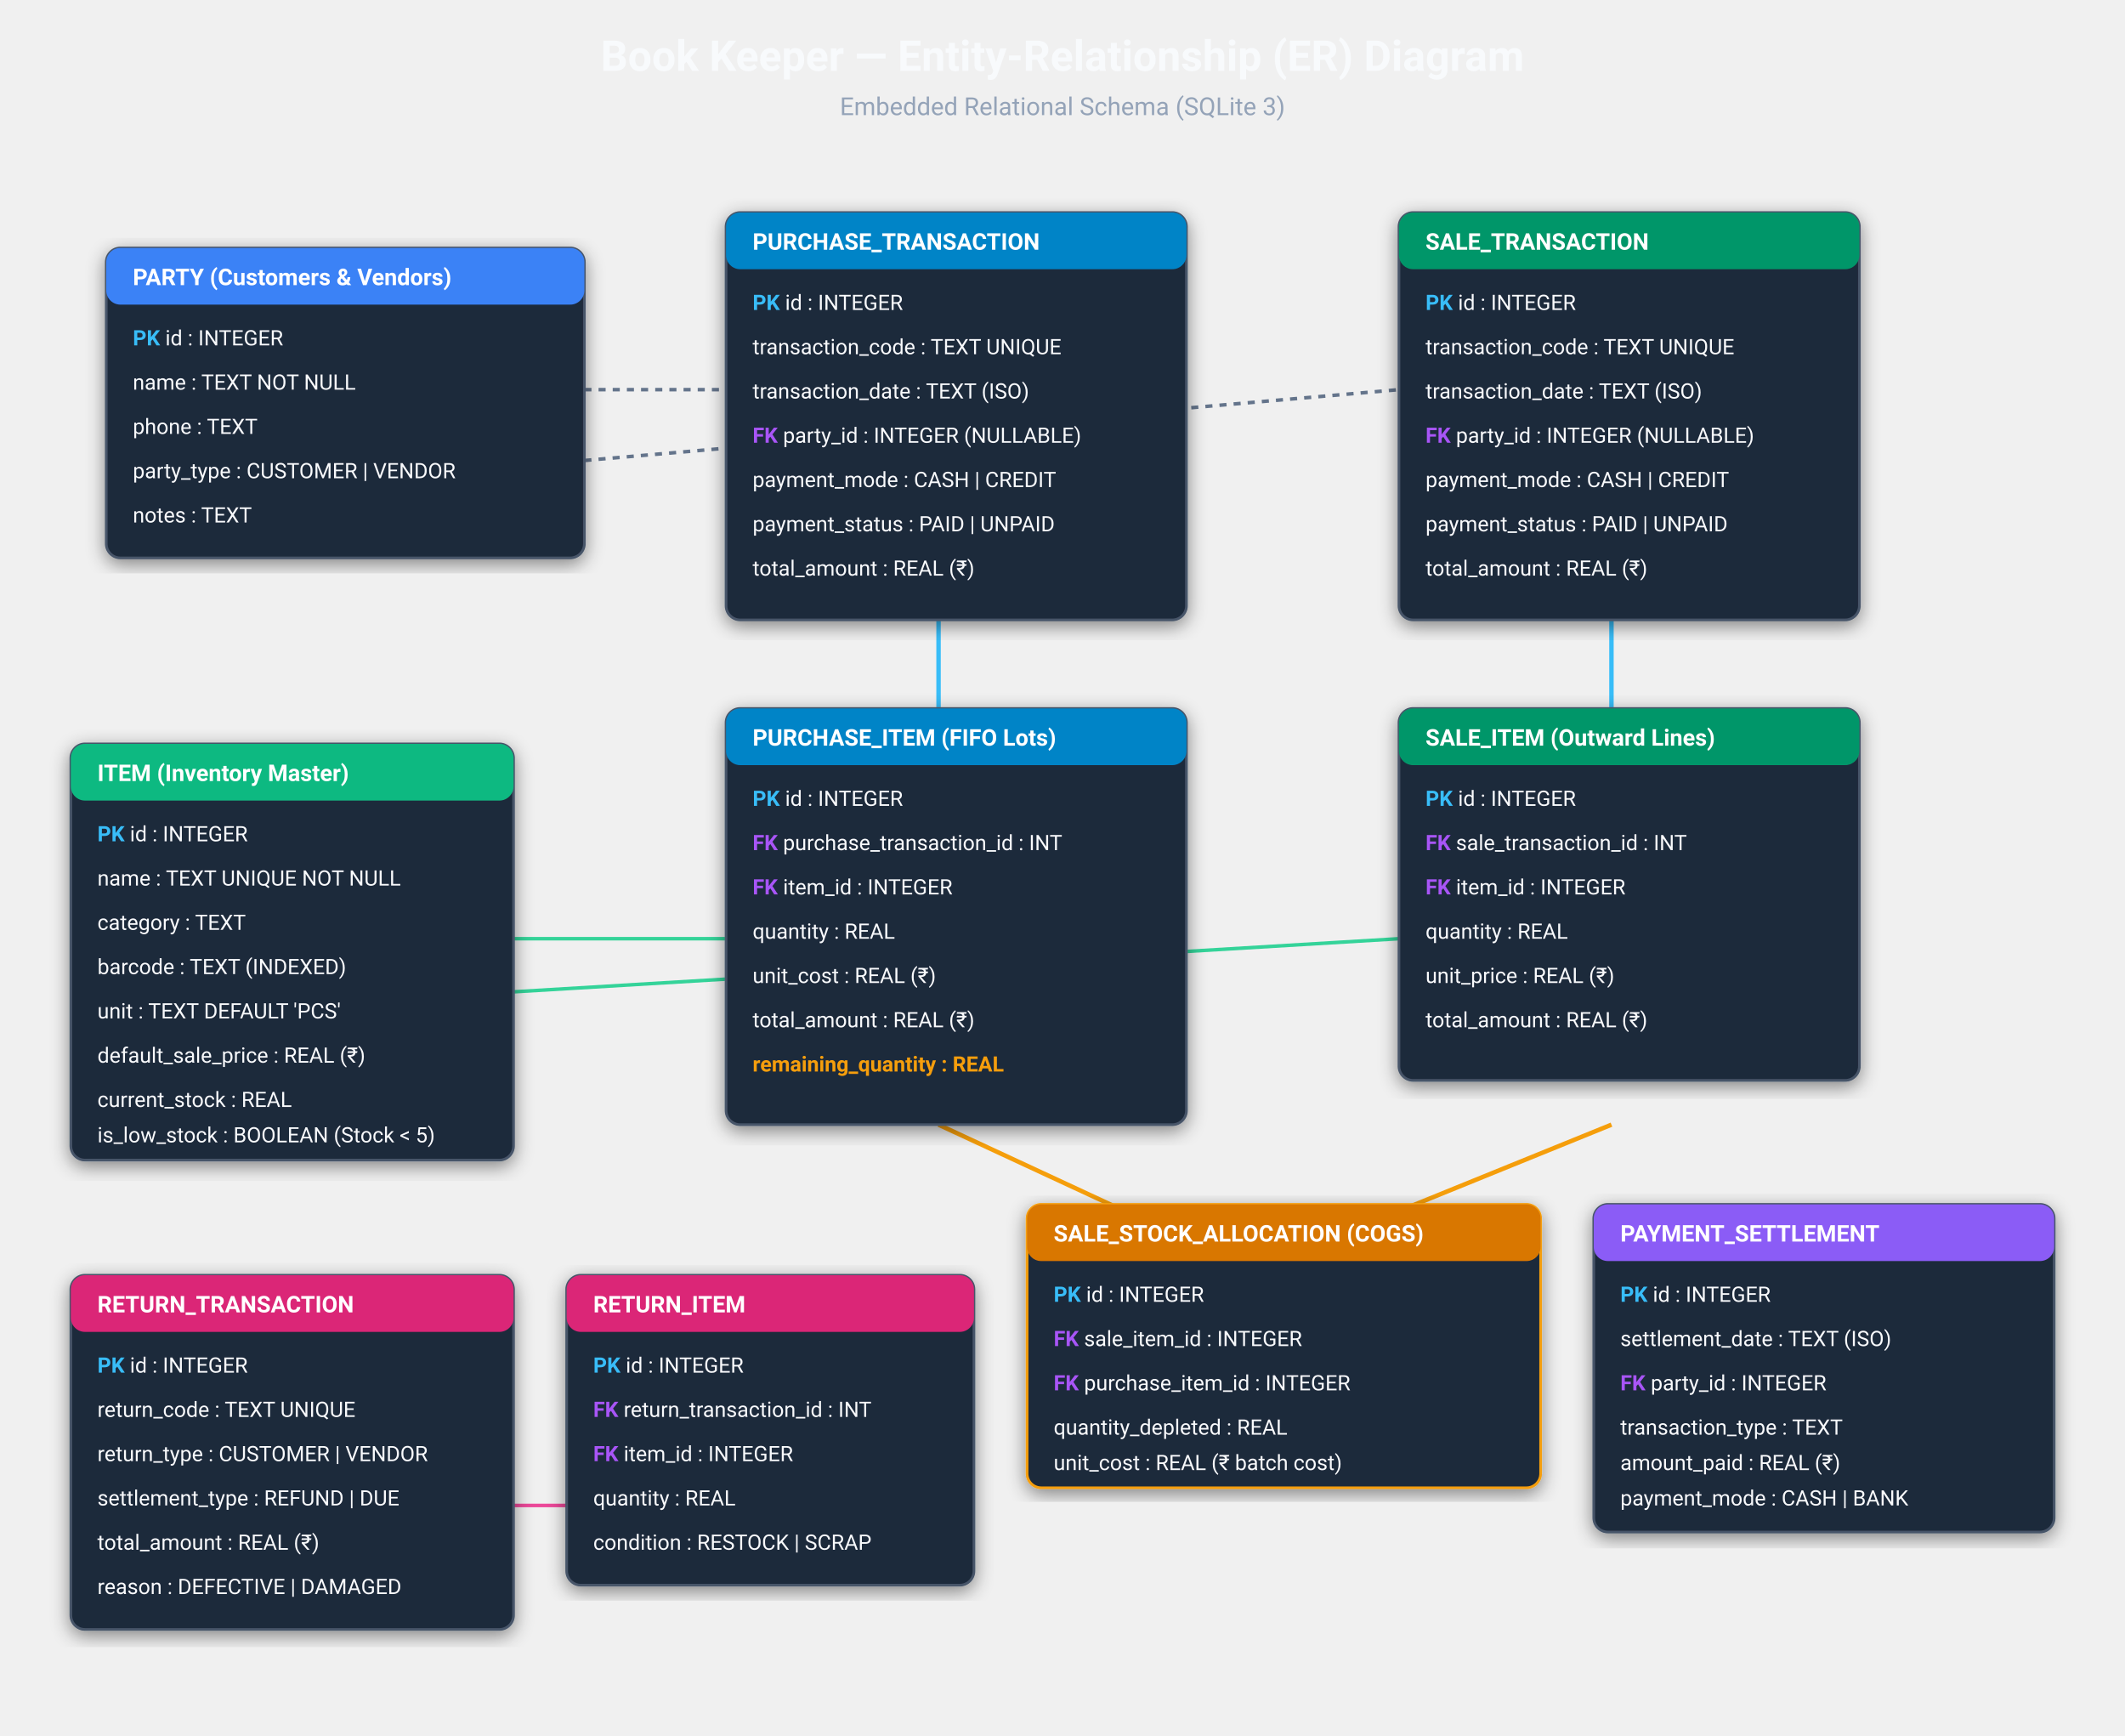
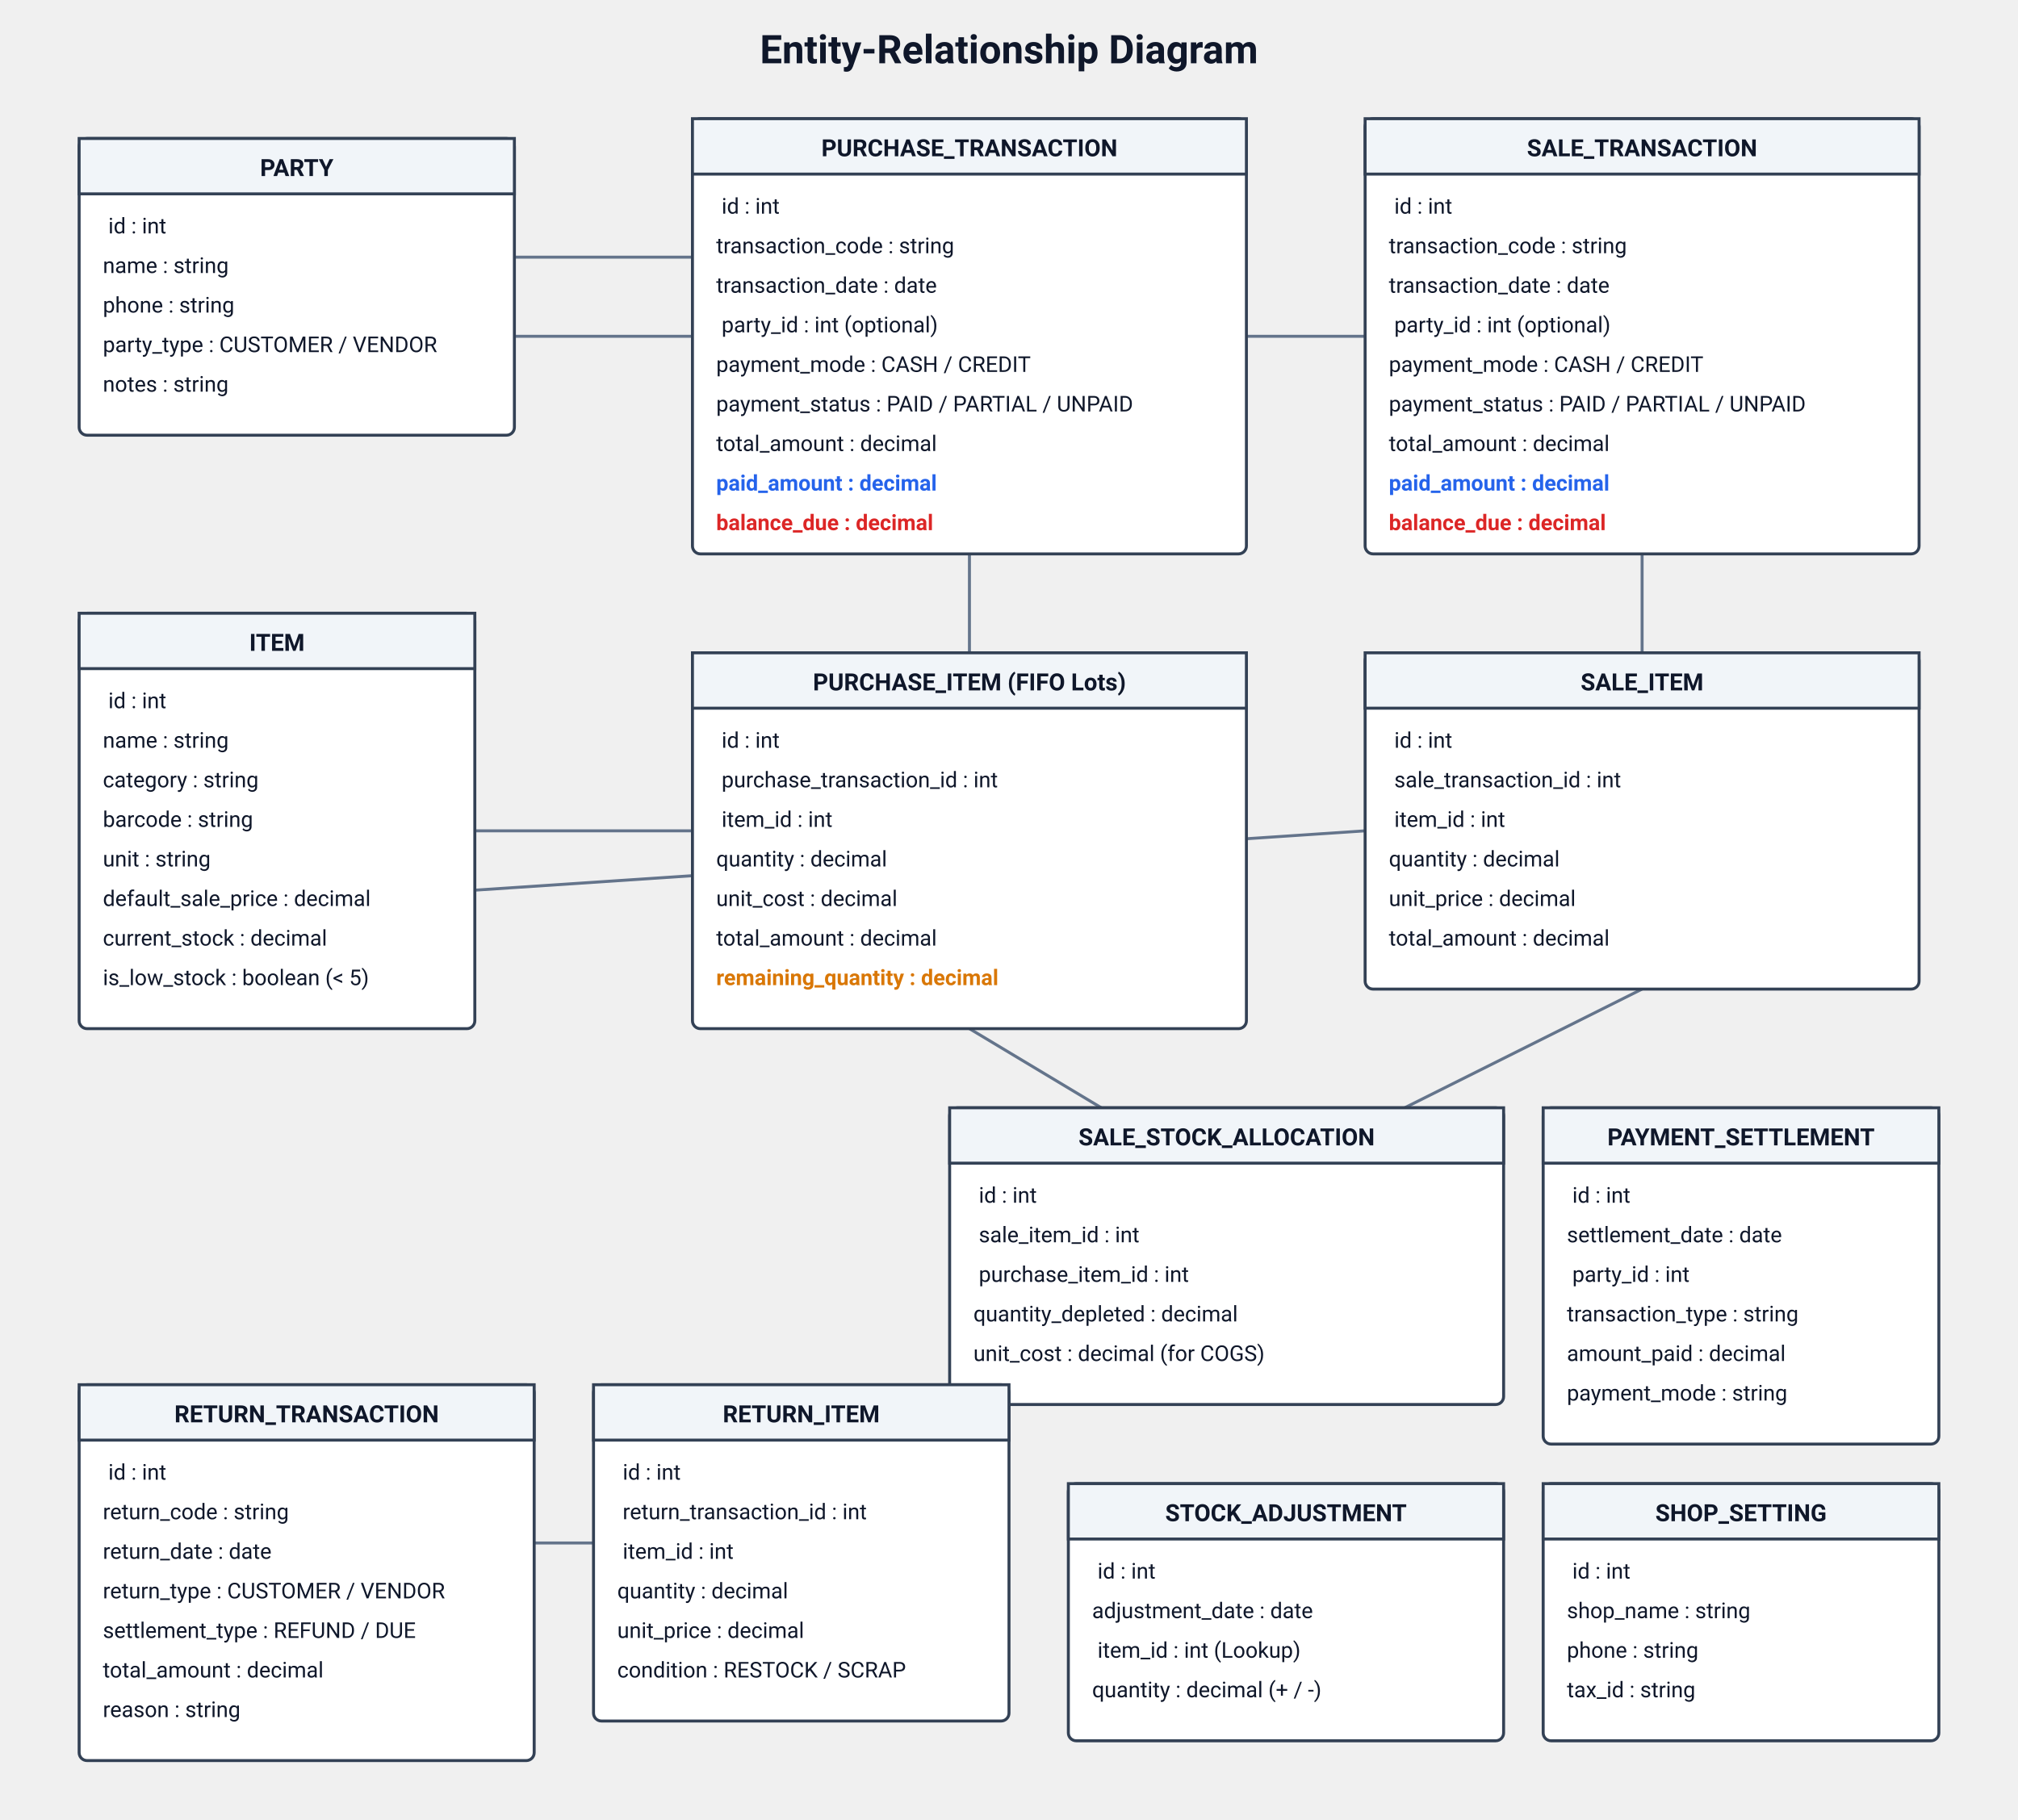
- <svg xmlns="http://www.w3.org/2000/svg" viewBox="0 0 1200 980" width="100%" height="100%" style="background:#0f172a; font-family:-apple-system,BlinkMacSystemFont,'Segoe UI',Roboto,Helvetica,Arial,sans-serif;">
+ <svg xmlns="http://www.w3.org/2000/svg" viewBox="0 0 1020 920" width="100%" height="100%" style="background:#ffffff; font-family:'Segoe UI',Roboto,Helvetica,Arial,sans-serif;">
  <defs>
-     <filter id="boxShadow" x="-5%" y="-5%" width="110%" height="110%">
-       <feDropShadow dx="0" dy="3" stdDeviation="5" flood-color="#000" flood-opacity="0.45" />
-     </filter>
+     <marker id="circleEnd" viewBox="0 0 10 10" refX="5" refY="5" markerWidth="6" markerHeight="6">
+       <circle cx="5" cy="5" r="3" fill="#ffffff" stroke="#475569" stroke-width="1.5" />
+     </marker>
  </defs>
-   <text x="600" y="40" text-anchor="middle" fill="#f8fafc" font-size="24" font-weight="700">Book Keeper — Entity-Relationship (ER) Diagram</text>
-   <text x="600" y="65" text-anchor="middle" fill="#94a3b8" font-size="14">Embedded Relational Schema (SQLite 3)</text>
-   <path d="M 330 220 L 410 220" stroke="#64748b" stroke-width="2" stroke-dasharray="4,4" />
-   <path d="M 330 260 L 790 220" stroke="#64748b" stroke-width="2" stroke-dasharray="4,4" />
-   <path d="M 530 350 L 530 400" stroke="#38bdf8" stroke-width="2.5" />
-   <path d="M 910 350 L 910 400" stroke="#38bdf8" stroke-width="2.5" />
-   <path d="M 290 530 L 410 530" stroke="#34d399" stroke-width="2" />
-   <path d="M 290 560 L 790 530" stroke="#34d399" stroke-width="2" />
-   <path d="M 530 635 L 670 700" stroke="#f59e0b" stroke-width="2.5" />
-   <path d="M 910 635 L 750 700" stroke="#f59e0b" stroke-width="2.5" />
-   <path d="M 290 850 L 410 850" stroke="#ec4899" stroke-width="2" />
-   <g transform="translate(60, 140)" filter="url(#boxShadow)">
-     <rect width="270" height="175" rx="8" fill="#1e293b" stroke="#475569" stroke-width="1.5" />
-     <rect width="270" height="32" rx="8" fill="#3b82f6" />
-     <text x="15" y="21" fill="#fff" font-size="13" font-weight="700">PARTY (Customers &amp; Vendors)</text>
-     <text x="15" y="55" fill="#f8fafc" font-size="12">
-       <tspan fill="#38bdf8" font-weight="600">PK</tspan>  id : INTEGER</text>
-     <text x="15" y="80" fill="#f8fafc" font-size="12">     name : TEXT NOT NULL</text>
-     <text x="15" y="105" fill="#f8fafc" font-size="12">     phone : TEXT</text>
-     <text x="15" y="130" fill="#f8fafc" font-size="12">     party_type : CUSTOMER | VENDOR</text>
-     <text x="15" y="155" fill="#f8fafc" font-size="12">     notes : TEXT</text>
+   <text x="510" y="32" text-anchor="middle" fill="#0f172a" font-size="20" font-weight="700">Entity-Relationship Diagram</text>
+   <line x1="260" y1="130" x2="350" y2="130" stroke="#64748b" stroke-width="1.5" />
+   <line x1="260" y1="170" x2="690" y2="170" stroke="#64748b" stroke-width="1.5" />
+   <line x1="490" y1="280" x2="490" y2="330" stroke="#64748b" stroke-width="1.5" />
+   <line x1="830" y1="280" x2="830" y2="330" stroke="#64748b" stroke-width="1.5" />
+   <line x1="240" y1="420" x2="350" y2="420" stroke="#64748b" stroke-width="1.5" />
+   <line x1="240" y1="450" x2="690" y2="420" stroke="#64748b" stroke-width="1.5" />
+   <line x1="490" y1="520" x2="590" y2="580" stroke="#64748b" stroke-width="1.5" />
+   <line x1="830" y1="500" x2="670" y2="580" stroke="#64748b" stroke-width="1.5" />
+   <line x1="270" y1="780" x2="340" y2="780" stroke="#64748b" stroke-width="1.5" />
+   <g transform="translate(40, 70)">
+     <rect width="220" height="150" rx="4" fill="#ffffff" stroke="#334155" stroke-width="1.5" />
+     <rect width="220" height="28" fill="#f1f5f9" stroke="#334155" stroke-width="1.5" />
+     <text x="110" y="19" text-anchor="middle" fill="#0f172a" font-size="12" font-weight="700">PARTY</text>
+     <text x="12" y="48" fill="#0f172a" font-size="11">
+       <b>PK</b> id : int</text>
+     <text x="12" y="68" fill="#0f172a" font-size="11">name : string</text>
+     <text x="12" y="88" fill="#0f172a" font-size="11">phone : string</text>
+     <text x="12" y="108" fill="#0f172a" font-size="11">party_type : CUSTOMER / VENDOR</text>
+     <text x="12" y="128" fill="#0f172a" font-size="11">notes : string</text>
  </g>
-   <g transform="translate(410, 120)" filter="url(#boxShadow)">
-     <rect width="260" height="230" rx="8" fill="#1e293b" stroke="#475569" stroke-width="1.5" />
-     <rect width="260" height="32" rx="8" fill="#0284c7" />
-     <text x="15" y="21" fill="#fff" font-size="13" font-weight="700">PURCHASE_TRANSACTION</text>
-     <text x="15" y="55" fill="#f8fafc" font-size="12">
-       <tspan fill="#38bdf8" font-weight="600">PK</tspan>  id : INTEGER</text>
-     <text x="15" y="80" fill="#f8fafc" font-size="12">     transaction_code : TEXT UNIQUE</text>
-     <text x="15" y="105" fill="#f8fafc" font-size="12">     transaction_date : TEXT (ISO)</text>
-     <text x="15" y="130" fill="#f8fafc" font-size="12">
-       <tspan fill="#a855f7" font-weight="600">FK</tspan>  party_id : INTEGER (NULLABLE)</text>
-     <text x="15" y="155" fill="#f8fafc" font-size="12">     payment_mode : CASH | CREDIT</text>
-     <text x="15" y="180" fill="#f8fafc" font-size="12">     payment_status : PAID | UNPAID</text>
-     <text x="15" y="205" fill="#f8fafc" font-size="12">     total_amount : REAL (₹)</text>
+   <g transform="translate(350, 60)">
+     <rect width="280" height="220" rx="4" fill="#ffffff" stroke="#334155" stroke-width="1.5" />
+     <rect width="280" height="28" fill="#f1f5f9" stroke="#334155" stroke-width="1.5" />
+     <text x="140" y="19" text-anchor="middle" fill="#0f172a" font-size="12" font-weight="700">PURCHASE_TRANSACTION</text>
+     <text x="12" y="48" fill="#0f172a" font-size="11">
+       <b>PK</b> id : int</text>
+     <text x="12" y="68" fill="#0f172a" font-size="11">transaction_code : string</text>
+     <text x="12" y="88" fill="#0f172a" font-size="11">transaction_date : date</text>
+     <text x="12" y="108" fill="#0f172a" font-size="11">
+       <b>FK</b> party_id : int (optional)</text>
+     <text x="12" y="128" fill="#0f172a" font-size="11">payment_mode : CASH / CREDIT</text>
+     <text x="12" y="148" fill="#0f172a" font-size="11">payment_status : PAID / PARTIAL / UNPAID</text>
+     <text x="12" y="168" fill="#0f172a" font-size="11">total_amount : decimal</text>
+     <text x="12" y="188" fill="#2563eb" font-size="11" font-weight="600">paid_amount : decimal</text>
+     <text x="12" y="208" fill="#dc2626" font-size="11" font-weight="600">balance_due : decimal</text>
  </g>
-   <g transform="translate(790, 120)" filter="url(#boxShadow)">
-     <rect width="260" height="230" rx="8" fill="#1e293b" stroke="#475569" stroke-width="1.5" />
-     <rect width="260" height="32" rx="8" fill="#059669" />
-     <text x="15" y="21" fill="#fff" font-size="13" font-weight="700">SALE_TRANSACTION</text>
-     <text x="15" y="55" fill="#f8fafc" font-size="12">
-       <tspan fill="#38bdf8" font-weight="600">PK</tspan>  id : INTEGER</text>
-     <text x="15" y="80" fill="#f8fafc" font-size="12">     transaction_code : TEXT UNIQUE</text>
-     <text x="15" y="105" fill="#f8fafc" font-size="12">     transaction_date : TEXT (ISO)</text>
-     <text x="15" y="130" fill="#f8fafc" font-size="12">
-       <tspan fill="#a855f7" font-weight="600">FK</tspan>  party_id : INTEGER (NULLABLE)</text>
-     <text x="15" y="155" fill="#f8fafc" font-size="12">     payment_mode : CASH | CREDIT</text>
-     <text x="15" y="180" fill="#f8fafc" font-size="12">     payment_status : PAID | UNPAID</text>
-     <text x="15" y="205" fill="#f8fafc" font-size="12">     total_amount : REAL (₹)</text>
+   <g transform="translate(690, 60)">
+     <rect width="280" height="220" rx="4" fill="#ffffff" stroke="#334155" stroke-width="1.5" />
+     <rect width="280" height="28" fill="#f1f5f9" stroke="#334155" stroke-width="1.5" />
+     <text x="140" y="19" text-anchor="middle" fill="#0f172a" font-size="12" font-weight="700">SALE_TRANSACTION</text>
+     <text x="12" y="48" fill="#0f172a" font-size="11">
+       <b>PK</b> id : int</text>
+     <text x="12" y="68" fill="#0f172a" font-size="11">transaction_code : string</text>
+     <text x="12" y="88" fill="#0f172a" font-size="11">transaction_date : date</text>
+     <text x="12" y="108" fill="#0f172a" font-size="11">
+       <b>FK</b> party_id : int (optional)</text>
+     <text x="12" y="128" fill="#0f172a" font-size="11">payment_mode : CASH / CREDIT</text>
+     <text x="12" y="148" fill="#0f172a" font-size="11">payment_status : PAID / PARTIAL / UNPAID</text>
+     <text x="12" y="168" fill="#0f172a" font-size="11">total_amount : decimal</text>
+     <text x="12" y="188" fill="#2563eb" font-size="11" font-weight="600">paid_amount : decimal</text>
+     <text x="12" y="208" fill="#dc2626" font-size="11" font-weight="600">balance_due : decimal</text>
  </g>
-   <g transform="translate(40, 420)" filter="url(#boxShadow)">
-     <rect width="250" height="235" rx="8" fill="#1e293b" stroke="#475569" stroke-width="1.5" />
-     <rect width="250" height="32" rx="8" fill="#10b981" />
-     <text x="15" y="21" fill="#fff" font-size="13" font-weight="700">ITEM (Inventory Master)</text>
-     <text x="15" y="55" fill="#f8fafc" font-size="12">
-       <tspan fill="#38bdf8" font-weight="600">PK</tspan>  id : INTEGER</text>
-     <text x="15" y="80" fill="#f8fafc" font-size="12">     name : TEXT UNIQUE NOT NULL</text>
-     <text x="15" y="105" fill="#f8fafc" font-size="12">     category : TEXT</text>
-     <text x="15" y="130" fill="#f8fafc" font-size="12">     barcode : TEXT (INDEXED)</text>
-     <text x="15" y="155" fill="#f8fafc" font-size="12">     unit : TEXT DEFAULT 'PCS'</text>
-     <text x="15" y="180" fill="#f8fafc" font-size="12">     default_sale_price : REAL (₹)</text>
-     <text x="15" y="205" fill="#f8fafc" font-size="12">     current_stock : REAL</text>
-     <text x="15" y="225" fill="#f8fafc" font-size="12">     is_low_stock : BOOLEAN (Stock &lt; 5)</text>
+   <g transform="translate(40, 310)">
+     <rect width="200" height="210" rx="4" fill="#ffffff" stroke="#334155" stroke-width="1.5" />
+     <rect width="200" height="28" fill="#f1f5f9" stroke="#334155" stroke-width="1.5" />
+     <text x="100" y="19" text-anchor="middle" fill="#0f172a" font-size="12" font-weight="700">ITEM</text>
+     <text x="12" y="48" fill="#0f172a" font-size="11">
+       <b>PK</b> id : int</text>
+     <text x="12" y="68" fill="#0f172a" font-size="11">name : string</text>
+     <text x="12" y="88" fill="#0f172a" font-size="11">category : string</text>
+     <text x="12" y="108" fill="#0f172a" font-size="11">barcode : string</text>
+     <text x="12" y="128" fill="#0f172a" font-size="11">unit : string</text>
+     <text x="12" y="148" fill="#0f172a" font-size="11">default_sale_price : decimal</text>
+     <text x="12" y="168" fill="#0f172a" font-size="11">current_stock : decimal</text>
+     <text x="12" y="188" fill="#0f172a" font-size="11">is_low_stock : boolean (&lt; 5)</text>
  </g>
-   <g transform="translate(410, 400)" filter="url(#boxShadow)">
-     <rect width="260" height="235" rx="8" fill="#1e293b" stroke="#475569" stroke-width="1.5" />
-     <rect width="260" height="32" rx="8" fill="#0284c7" />
-     <text x="15" y="21" fill="#fff" font-size="13" font-weight="700">PURCHASE_ITEM (FIFO Lots)</text>
-     <text x="15" y="55" fill="#f8fafc" font-size="12">
-       <tspan fill="#38bdf8" font-weight="600">PK</tspan>  id : INTEGER</text>
-     <text x="15" y="80" fill="#f8fafc" font-size="12">
-       <tspan fill="#a855f7" font-weight="600">FK</tspan>  purchase_transaction_id : INT</text>
-     <text x="15" y="105" fill="#f8fafc" font-size="12">
-       <tspan fill="#a855f7" font-weight="600">FK</tspan>  item_id : INTEGER</text>
-     <text x="15" y="130" fill="#f8fafc" font-size="12">     quantity : REAL</text>
-     <text x="15" y="155" fill="#f8fafc" font-size="12">     unit_cost : REAL (₹)</text>
-     <text x="15" y="180" fill="#f8fafc" font-size="12">     total_amount : REAL (₹)</text>
-     <text x="15" y="205" fill="#f59e0b" font-weight="600" font-size="12">     remaining_quantity : REAL</text>
+   <g transform="translate(350, 330)">
+     <rect width="280" height="190" rx="4" fill="#ffffff" stroke="#334155" stroke-width="1.5" />
+     <rect width="280" height="28" fill="#f1f5f9" stroke="#334155" stroke-width="1.5" />
+     <text x="140" y="19" text-anchor="middle" fill="#0f172a" font-size="12" font-weight="700">PURCHASE_ITEM (FIFO Lots)</text>
+     <text x="12" y="48" fill="#0f172a" font-size="11">
+       <b>PK</b> id : int</text>
+     <text x="12" y="68" fill="#0f172a" font-size="11">
+       <b>FK</b> purchase_transaction_id : int</text>
+     <text x="12" y="88" fill="#0f172a" font-size="11">
+       <b>FK</b> item_id : int</text>
+     <text x="12" y="108" fill="#0f172a" font-size="11">quantity : decimal</text>
+     <text x="12" y="128" fill="#0f172a" font-size="11">unit_cost : decimal</text>
+     <text x="12" y="148" fill="#0f172a" font-size="11">total_amount : decimal</text>
+     <text x="12" y="168" fill="#d97706" font-size="11" font-weight="600">remaining_quantity : decimal</text>
  </g>
-   <g transform="translate(790, 400)" filter="url(#boxShadow)">
-     <rect width="260" height="210" rx="8" fill="#1e293b" stroke="#475569" stroke-width="1.5" />
-     <rect width="260" height="32" rx="8" fill="#059669" />
-     <text x="15" y="21" fill="#fff" font-size="13" font-weight="700">SALE_ITEM (Outward Lines)</text>
-     <text x="15" y="55" fill="#f8fafc" font-size="12">
-       <tspan fill="#38bdf8" font-weight="600">PK</tspan>  id : INTEGER</text>
-     <text x="15" y="80" fill="#f8fafc" font-size="12">
-       <tspan fill="#a855f7" font-weight="600">FK</tspan>  sale_transaction_id : INT</text>
-     <text x="15" y="105" fill="#f8fafc" font-size="12">
-       <tspan fill="#a855f7" font-weight="600">FK</tspan>  item_id : INTEGER</text>
-     <text x="15" y="130" fill="#f8fafc" font-size="12">     quantity : REAL</text>
-     <text x="15" y="155" fill="#f8fafc" font-size="12">     unit_price : REAL (₹)</text>
-     <text x="15" y="180" fill="#f8fafc" font-size="12">     total_amount : REAL (₹)</text>
+   <g transform="translate(690, 330)">
+     <rect width="280" height="170" rx="4" fill="#ffffff" stroke="#334155" stroke-width="1.5" />
+     <rect width="280" height="28" fill="#f1f5f9" stroke="#334155" stroke-width="1.5" />
+     <text x="140" y="19" text-anchor="middle" fill="#0f172a" font-size="12" font-weight="700">SALE_ITEM</text>
+     <text x="12" y="48" fill="#0f172a" font-size="11">
+       <b>PK</b> id : int</text>
+     <text x="12" y="68" fill="#0f172a" font-size="11">
+       <b>FK</b> sale_transaction_id : int</text>
+     <text x="12" y="88" fill="#0f172a" font-size="11">
+       <b>FK</b> item_id : int</text>
+     <text x="12" y="108" fill="#0f172a" font-size="11">quantity : decimal</text>
+     <text x="12" y="128" fill="#0f172a" font-size="11">unit_price : decimal</text>
+     <text x="12" y="148" fill="#0f172a" font-size="11">total_amount : decimal</text>
  </g>
-   <g transform="translate(580, 680)" filter="url(#boxShadow)">
-     <rect width="290" height="160" rx="8" fill="#1e293b" stroke="#f59e0b" stroke-width="1.5" />
-     <rect width="290" height="32" rx="8" fill="#d97706" />
-     <text x="15" y="21" fill="#fff" font-size="13" font-weight="700">SALE_STOCK_ALLOCATION (COGS)</text>
-     <text x="15" y="55" fill="#f8fafc" font-size="12">
-       <tspan fill="#38bdf8" font-weight="600">PK</tspan>  id : INTEGER</text>
-     <text x="15" y="80" fill="#f8fafc" font-size="12">
-       <tspan fill="#a855f7" font-weight="600">FK</tspan>  sale_item_id : INTEGER</text>
-     <text x="15" y="105" fill="#f8fafc" font-size="12">
-       <tspan fill="#a855f7" font-weight="600">FK</tspan>  purchase_item_id : INTEGER</text>
-     <text x="15" y="130" fill="#f8fafc" font-size="12">     quantity_depleted : REAL</text>
-     <text x="15" y="150" fill="#f8fafc" font-size="12">     unit_cost : REAL (₹ batch cost)</text>
+   <g transform="translate(480, 560)">
+     <rect width="280" height="150" rx="4" fill="#ffffff" stroke="#334155" stroke-width="1.5" />
+     <rect width="280" height="28" fill="#f1f5f9" stroke="#334155" stroke-width="1.5" />
+     <text x="140" y="19" text-anchor="middle" fill="#0f172a" font-size="12" font-weight="700">SALE_STOCK_ALLOCATION</text>
+     <text x="12" y="48" fill="#0f172a" font-size="11">
+       <b>PK</b> id : int</text>
+     <text x="12" y="68" fill="#0f172a" font-size="11">
+       <b>FK</b> sale_item_id : int</text>
+     <text x="12" y="88" fill="#0f172a" font-size="11">
+       <b>FK</b> purchase_item_id : int</text>
+     <text x="12" y="108" fill="#0f172a" font-size="11">quantity_depleted : decimal</text>
+     <text x="12" y="128" fill="#0f172a" font-size="11">unit_cost : decimal (for COGS)</text>
  </g>
-   <g transform="translate(900, 680)" filter="url(#boxShadow)">
-     <rect width="260" height="185" rx="8" fill="#1e293b" stroke="#475569" stroke-width="1.5" />
-     <rect width="260" height="32" rx="8" fill="#8b5cf6" />
-     <text x="15" y="21" fill="#fff" font-size="13" font-weight="700">PAYMENT_SETTLEMENT</text>
-     <text x="15" y="55" fill="#f8fafc" font-size="12">
-       <tspan fill="#38bdf8" font-weight="600">PK</tspan>  id : INTEGER</text>
-     <text x="15" y="80" fill="#f8fafc" font-size="12">     settlement_date : TEXT (ISO)</text>
-     <text x="15" y="105" fill="#f8fafc" font-size="12">
-       <tspan fill="#a855f7" font-weight="600">FK</tspan>  party_id : INTEGER</text>
-     <text x="15" y="130" fill="#f8fafc" font-size="12">     transaction_type : TEXT</text>
-     <text x="15" y="150" fill="#f8fafc" font-size="12">     amount_paid : REAL (₹)</text>
-     <text x="15" y="170" fill="#f8fafc" font-size="12">     payment_mode : CASH | BANK</text>
+   <g transform="translate(780, 560)">
+     <rect width="200" height="170" rx="4" fill="#ffffff" stroke="#334155" stroke-width="1.5" />
+     <rect width="200" height="28" fill="#f1f5f9" stroke="#334155" stroke-width="1.5" />
+     <text x="100" y="19" text-anchor="middle" fill="#0f172a" font-size="12" font-weight="700">PAYMENT_SETTLEMENT</text>
+     <text x="12" y="48" fill="#0f172a" font-size="11">
+       <b>PK</b> id : int</text>
+     <text x="12" y="68" fill="#0f172a" font-size="11">settlement_date : date</text>
+     <text x="12" y="88" fill="#0f172a" font-size="11">
+       <b>FK</b> party_id : int</text>
+     <text x="12" y="108" fill="#0f172a" font-size="11">transaction_type : string</text>
+     <text x="12" y="128" fill="#0f172a" font-size="11">amount_paid : decimal</text>
+     <text x="12" y="148" fill="#0f172a" font-size="11">payment_mode : string</text>
  </g>
-   <g transform="translate(40, 720)" filter="url(#boxShadow)">
-     <rect width="250" height="200" rx="8" fill="#1e293b" stroke="#475569" stroke-width="1.5" />
-     <rect width="250" height="32" rx="8" fill="#db2777" />
-     <text x="15" y="21" fill="#fff" font-size="13" font-weight="700">RETURN_TRANSACTION</text>
-     <text x="15" y="55" fill="#f8fafc" font-size="12">
-       <tspan fill="#38bdf8" font-weight="600">PK</tspan>  id : INTEGER</text>
-     <text x="15" y="80" fill="#f8fafc" font-size="12">     return_code : TEXT UNIQUE</text>
-     <text x="15" y="105" fill="#f8fafc" font-size="12">     return_type : CUSTOMER | VENDOR</text>
-     <text x="15" y="130" fill="#f8fafc" font-size="12">     settlement_type : REFUND | DUE</text>
-     <text x="15" y="155" fill="#f8fafc" font-size="12">     total_amount : REAL (₹)</text>
-     <text x="15" y="180" fill="#f8fafc" font-size="12">     reason : DEFECTIVE | DAMAGED</text>
+   <g transform="translate(40, 700)">
+     <rect width="230" height="190" rx="4" fill="#ffffff" stroke="#334155" stroke-width="1.5" />
+     <rect width="230" height="28" fill="#f1f5f9" stroke="#334155" stroke-width="1.5" />
+     <text x="115" y="19" text-anchor="middle" fill="#0f172a" font-size="12" font-weight="700">RETURN_TRANSACTION</text>
+     <text x="12" y="48" fill="#0f172a" font-size="11">
+       <b>PK</b> id : int</text>
+     <text x="12" y="68" fill="#0f172a" font-size="11">return_code : string</text>
+     <text x="12" y="88" fill="#0f172a" font-size="11">return_date : date</text>
+     <text x="12" y="108" fill="#0f172a" font-size="11">return_type : CUSTOMER / VENDOR</text>
+     <text x="12" y="128" fill="#0f172a" font-size="11">settlement_type : REFUND / DUE</text>
+     <text x="12" y="148" fill="#0f172a" font-size="11">total_amount : decimal</text>
+     <text x="12" y="168" fill="#0f172a" font-size="11">reason : string</text>
  </g>
-   <g transform="translate(320, 720)" filter="url(#boxShadow)">
-     <rect width="230" height="175" rx="8" fill="#1e293b" stroke="#475569" stroke-width="1.5" />
-     <rect width="230" height="32" rx="8" fill="#db2777" />
-     <text x="15" y="21" fill="#fff" font-size="13" font-weight="700">RETURN_ITEM</text>
-     <text x="15" y="55" fill="#f8fafc" font-size="12">
-       <tspan fill="#38bdf8" font-weight="600">PK</tspan>  id : INTEGER</text>
-     <text x="15" y="80" fill="#f8fafc" font-size="12">
-       <tspan fill="#a855f7" font-weight="600">FK</tspan>  return_transaction_id : INT</text>
-     <text x="15" y="105" fill="#f8fafc" font-size="12">
-       <tspan fill="#a855f7" font-weight="600">FK</tspan>  item_id : INTEGER</text>
-     <text x="15" y="130" fill="#f8fafc" font-size="12">     quantity : REAL</text>
-     <text x="15" y="155" fill="#f8fafc" font-size="12">     condition : RESTOCK | SCRAP</text>
+   <g transform="translate(300, 700)">
+     <rect width="210" height="170" rx="4" fill="#ffffff" stroke="#334155" stroke-width="1.5" />
+     <rect width="210" height="28" fill="#f1f5f9" stroke="#334155" stroke-width="1.5" />
+     <text x="105" y="19" text-anchor="middle" fill="#0f172a" font-size="12" font-weight="700">RETURN_ITEM</text>
+     <text x="12" y="48" fill="#0f172a" font-size="11">
+       <b>PK</b> id : int</text>
+     <text x="12" y="68" fill="#0f172a" font-size="11">
+       <b>FK</b> return_transaction_id : int</text>
+     <text x="12" y="88" fill="#0f172a" font-size="11">
+       <b>FK</b> item_id : int</text>
+     <text x="12" y="108" fill="#0f172a" font-size="11">quantity : decimal</text>
+     <text x="12" y="128" fill="#0f172a" font-size="11">unit_price : decimal</text>
+     <text x="12" y="148" fill="#0f172a" font-size="11">condition : RESTOCK / SCRAP</text>
+   </g>
+   <g transform="translate(540, 750)">
+     <rect width="220" height="130" rx="4" fill="#ffffff" stroke="#334155" stroke-width="1.5" />
+     <rect width="220" height="28" fill="#f1f5f9" stroke="#334155" stroke-width="1.5" />
+     <text x="110" y="19" text-anchor="middle" fill="#0f172a" font-size="12" font-weight="700">STOCK_ADJUSTMENT</text>
+     <text x="12" y="48" fill="#0f172a" font-size="11">
+       <b>PK</b> id : int</text>
+     <text x="12" y="68" fill="#0f172a" font-size="11">adjustment_date : date</text>
+     <text x="12" y="88" fill="#0f172a" font-size="11">
+       <b>FK</b> item_id : int (Lookup)</text>
+     <text x="12" y="108" fill="#0f172a" font-size="11">quantity : decimal (+ / -)</text>
+   </g>
+   <g transform="translate(780, 750)">
+     <rect width="200" height="130" rx="4" fill="#ffffff" stroke="#334155" stroke-width="1.5" />
+     <rect width="200" height="28" fill="#f1f5f9" stroke="#334155" stroke-width="1.5" />
+     <text x="100" y="19" text-anchor="middle" fill="#0f172a" font-size="12" font-weight="700">SHOP_SETTING</text>
+     <text x="12" y="48" fill="#0f172a" font-size="11">
+       <b>PK</b> id : int</text>
+     <text x="12" y="68" fill="#0f172a" font-size="11">shop_name : string</text>
+     <text x="12" y="88" fill="#0f172a" font-size="11">phone : string</text>
+     <text x="12" y="108" fill="#0f172a" font-size="11">tax_id : string</text>
  </g>
</svg>
